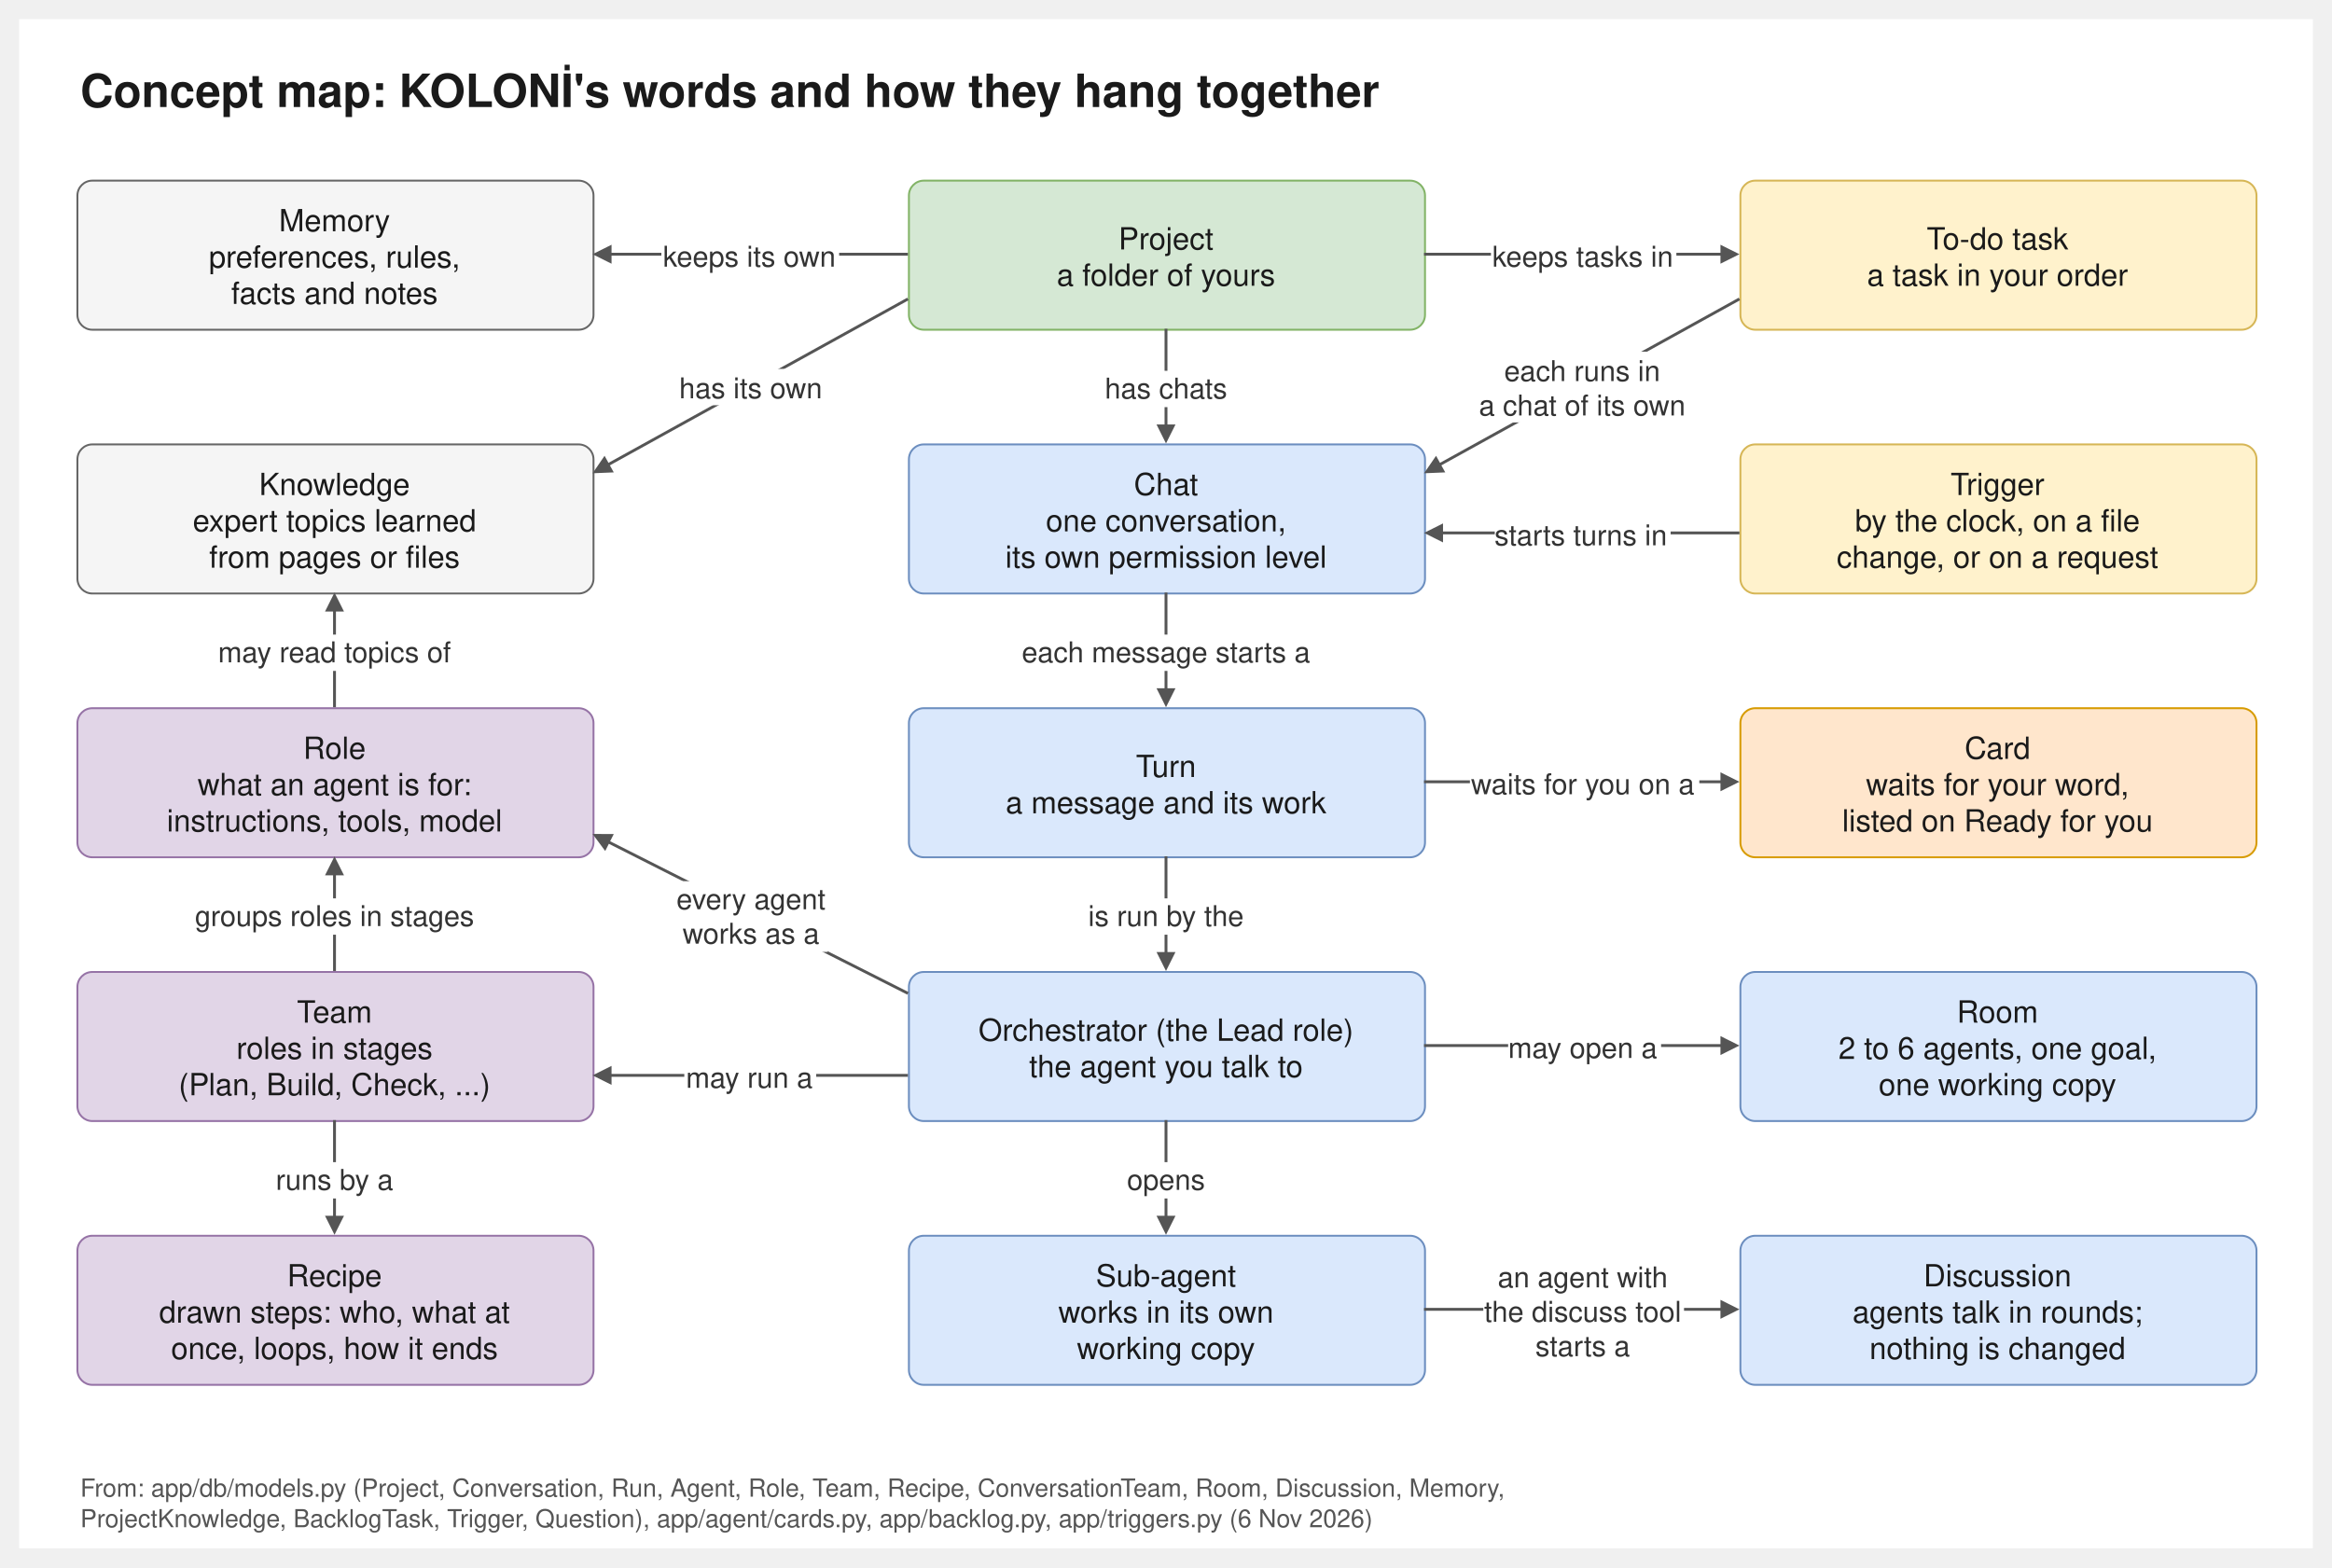
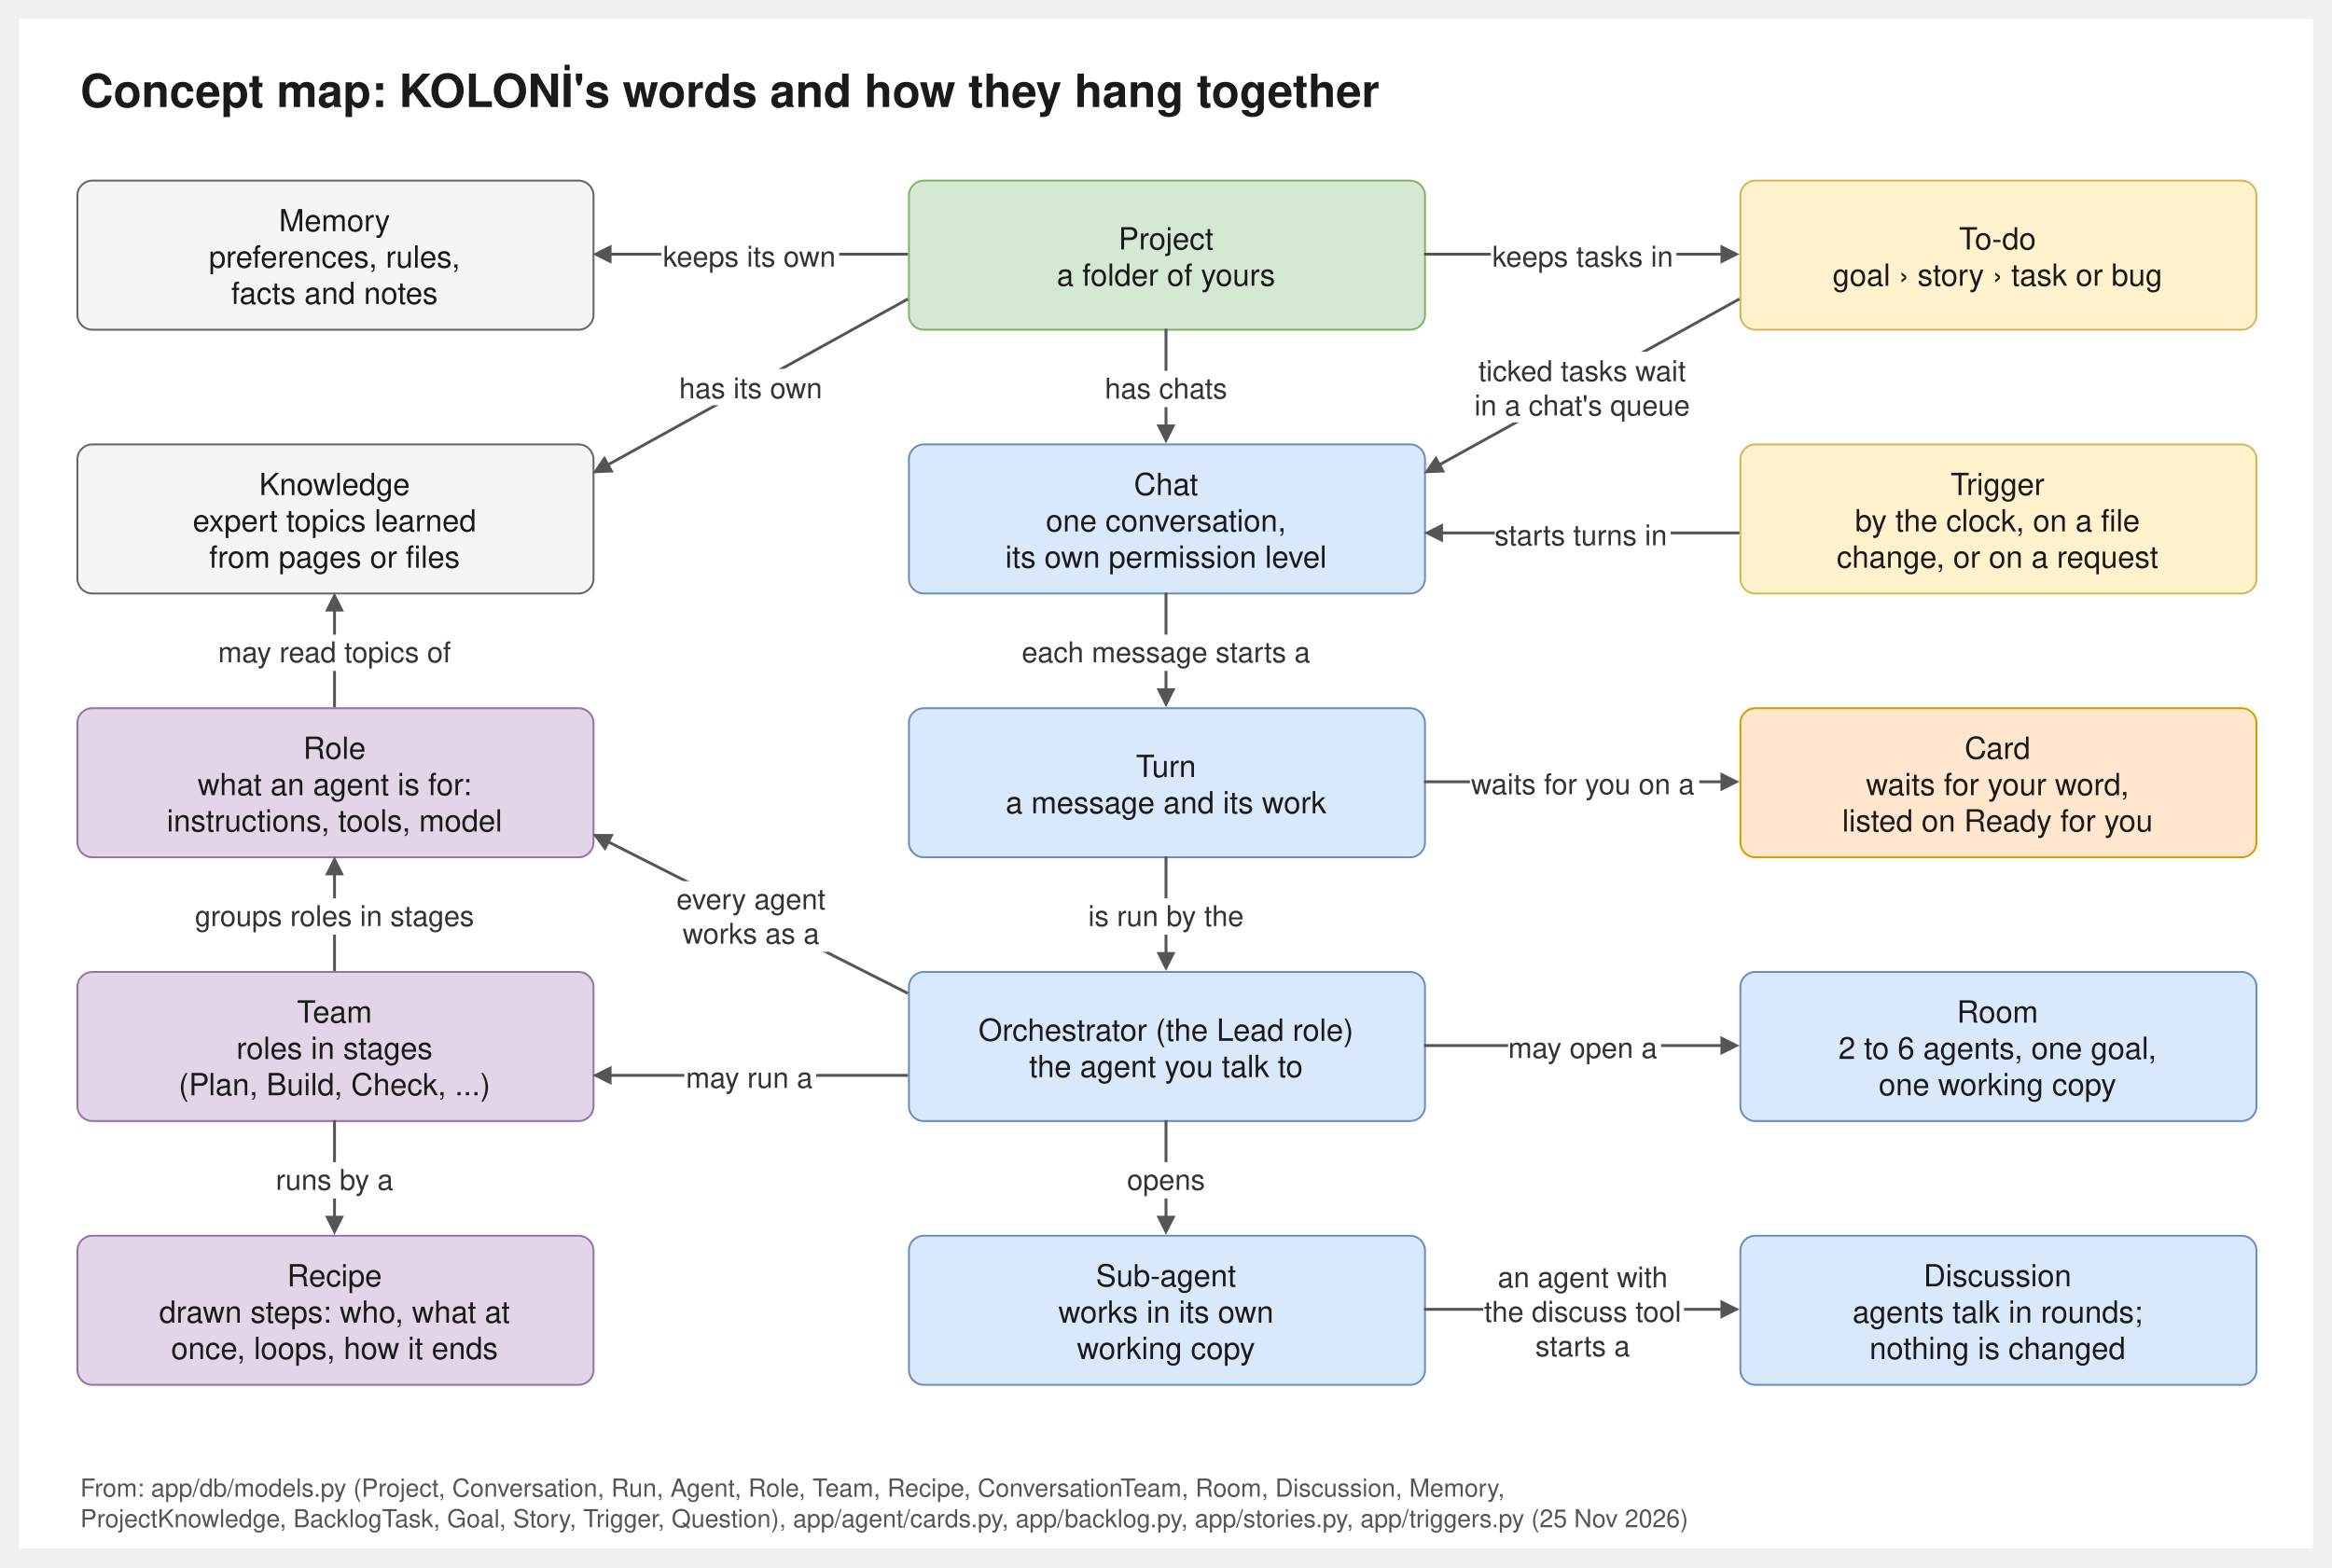
<svg xmlns="http://www.w3.org/2000/svg" style="background: transparent; background-color: transparent;" version="1.1" width="1220px" height="820px" viewBox="0 0 1220 820">
  <defs />
  <g>
    <g data-cell-id="0">
      <g data-cell-id="1">
        <g data-cell-id="backdrop">
          <g>
            <rect x="10" y="10" width="1200" height="800" fill="#ffffff" stroke="none" pointer-events="all" style="fill: light-dark(rgb(255, 255, 255), rgb(18, 18, 18));" />
          </g>
        </g>
        <g data-cell-id="title">
          <g>
            <rect x="40" y="26" width="1140" height="36" fill="none" stroke="none" pointer-events="all" />
          </g>
          <g>
            <g fill="#1a1a1a" font-family="Helvetica" font-weight="bold" text-anchor="start" font-size="24px" style="fill: light-dark(rgb(26, 26, 26), rgb(215, 215, 215));">
              <text x="42" y="56">Concept map: KOLONİ's words and how they hang together</text>
            </g>
          </g>
        </g>
        <g data-cell-id="memory">
          <g transform="translate(0.5,0.5)">
            <rect x="40" y="94" width="270" height="78" rx="7.8" ry="7.8" fill="#f5f5f5" stroke="#666666" pointer-events="all" style="fill: light-dark(rgb(245, 245, 245), rgb(26, 26, 26)); stroke: light-dark(rgb(102, 102, 102), rgb(149, 149, 149));" />
          </g>
          <g>
            <g fill="#1a1a1a" font-family="Helvetica" text-anchor="middle" font-size="16px" style="fill: light-dark(rgb(26, 26, 26), rgb(215, 215, 215));">
              <text x="175" y="121">Memory</text>
              <text x="175" y="140">preferences, rules,</text>
              <text x="175" y="159">facts and notes</text>
            </g>
          </g>
        </g>
        <g data-cell-id="knowledge">
          <g transform="translate(0.5,0.5)">
            <rect x="40" y="232" width="270" height="78" rx="7.8" ry="7.8" fill="#f5f5f5" stroke="#666666" pointer-events="all" style="fill: light-dark(rgb(245, 245, 245), rgb(26, 26, 26)); stroke: light-dark(rgb(102, 102, 102), rgb(149, 149, 149));" />
          </g>
          <g>
            <g fill="#1a1a1a" font-family="Helvetica" text-anchor="middle" font-size="16px" style="fill: light-dark(rgb(26, 26, 26), rgb(215, 215, 215));">
              <text x="175" y="259">Knowledge</text>
              <text x="175" y="278">expert topics learned</text>
              <text x="175" y="297">from pages or files</text>
            </g>
          </g>
        </g>
        <g data-cell-id="role">
          <g transform="translate(0.5,0.5)">
            <rect x="40" y="370" width="270" height="78" rx="7.8" ry="7.8" fill="#e1d5e7" stroke="#9673a6" pointer-events="all" style="fill: light-dark(rgb(225, 213, 231), rgb(57, 47, 63)); stroke: light-dark(rgb(150, 115, 166), rgb(149, 119, 163));" />
          </g>
          <g>
            <g fill="#1a1a1a" font-family="Helvetica" text-anchor="middle" font-size="16px" style="fill: light-dark(rgb(26, 26, 26), rgb(215, 215, 215));">
              <text x="175" y="397">Role</text>
              <text x="175" y="416">what an agent is for:</text>
              <text x="175" y="435">instructions, tools, model</text>
            </g>
          </g>
        </g>
        <g data-cell-id="team">
          <g transform="translate(0.5,0.5)">
            <rect x="40" y="508" width="270" height="78" rx="7.8" ry="7.8" fill="#e1d5e7" stroke="#9673a6" pointer-events="all" style="fill: light-dark(rgb(225, 213, 231), rgb(57, 47, 63)); stroke: light-dark(rgb(150, 115, 166), rgb(149, 119, 163));" />
          </g>
          <g>
            <g fill="#1a1a1a" font-family="Helvetica" text-anchor="middle" font-size="16px" style="fill: light-dark(rgb(26, 26, 26), rgb(215, 215, 215));">
              <text x="175" y="535">Team</text>
              <text x="175" y="554">roles in stages</text>
              <text x="175" y="573">(Plan, Build, Check, ...)</text>
            </g>
          </g>
        </g>
        <g data-cell-id="recipe">
          <g transform="translate(0.5,0.5)">
            <rect x="40" y="646" width="270" height="78" rx="7.8" ry="7.8" fill="#e1d5e7" stroke="#9673a6" pointer-events="all" style="fill: light-dark(rgb(225, 213, 231), rgb(57, 47, 63)); stroke: light-dark(rgb(150, 115, 166), rgb(149, 119, 163));" />
          </g>
          <g>
            <g fill="#1a1a1a" font-family="Helvetica" text-anchor="middle" font-size="16px" style="fill: light-dark(rgb(26, 26, 26), rgb(215, 215, 215));">
              <text x="175" y="673">Recipe</text>
              <text x="175" y="692">drawn steps: who, what at</text>
              <text x="175" y="711">once, loops, how it ends</text>
            </g>
          </g>
        </g>
        <g data-cell-id="project">
          <g transform="translate(0.5,0.5)">
            <rect x="475" y="94" width="270" height="78" rx="7.8" ry="7.8" fill="#d5e8d4" stroke="#82b366" pointer-events="all" style="fill: light-dark(rgb(213, 232, 212), rgb(31, 47, 30)); stroke: light-dark(rgb(130, 179, 102), rgb(68, 110, 44));" />
          </g>
          <g>
            <g fill="#1a1a1a" font-family="Helvetica" text-anchor="middle" font-size="16px" style="fill: light-dark(rgb(26, 26, 26), rgb(215, 215, 215));">
              <text x="610" y="130.5">Project</text>
              <text x="610" y="149.5">a folder of yours</text>
            </g>
          </g>
        </g>
        <g data-cell-id="chat">
          <g transform="translate(0.5,0.5)">
            <rect x="475" y="232" width="270" height="78" rx="7.8" ry="7.8" fill="#dae8fc" stroke="#6c8ebf" pointer-events="all" style="fill: light-dark(rgb(218, 232, 252), rgb(29, 41, 59)); stroke: light-dark(rgb(108, 142, 191), rgb(92, 121, 163));" />
          </g>
          <g>
            <g fill="#1a1a1a" font-family="Helvetica" text-anchor="middle" font-size="16px" style="fill: light-dark(rgb(26, 26, 26), rgb(215, 215, 215));">
              <text x="610" y="259">Chat</text>
              <text x="610" y="278">one conversation,</text>
              <text x="610" y="297">its own permission level</text>
            </g>
          </g>
        </g>
        <g data-cell-id="turn">
          <g transform="translate(0.5,0.5)">
            <rect x="475" y="370" width="270" height="78" rx="7.8" ry="7.8" fill="#dae8fc" stroke="#6c8ebf" pointer-events="all" style="fill: light-dark(rgb(218, 232, 252), rgb(29, 41, 59)); stroke: light-dark(rgb(108, 142, 191), rgb(92, 121, 163));" />
          </g>
          <g>
            <g fill="#1a1a1a" font-family="Helvetica" text-anchor="middle" font-size="16px" style="fill: light-dark(rgb(26, 26, 26), rgb(215, 215, 215));">
              <text x="610" y="406.5">Turn</text>
              <text x="610" y="425.5">a message and its work</text>
            </g>
          </g>
        </g>
        <g data-cell-id="lead">
          <g transform="translate(0.5,0.5)">
            <rect x="475" y="508" width="270" height="78" rx="7.8" ry="7.8" fill="#dae8fc" stroke="#6c8ebf" pointer-events="all" style="fill: light-dark(rgb(218, 232, 252), rgb(29, 41, 59)); stroke: light-dark(rgb(108, 142, 191), rgb(92, 121, 163));" />
          </g>
          <g>
            <g fill="#1a1a1a" font-family="Helvetica" text-anchor="middle" font-size="16px" style="fill: light-dark(rgb(26, 26, 26), rgb(215, 215, 215));">
              <text x="610" y="544.5">Orchestrator (the Lead role)</text>
              <text x="610" y="563.5">the agent you talk to</text>
            </g>
          </g>
        </g>
        <g data-cell-id="sub">
          <g transform="translate(0.5,0.5)">
            <rect x="475" y="646" width="270" height="78" rx="7.8" ry="7.8" fill="#dae8fc" stroke="#6c8ebf" pointer-events="all" style="fill: light-dark(rgb(218, 232, 252), rgb(29, 41, 59)); stroke: light-dark(rgb(108, 142, 191), rgb(92, 121, 163));" />
          </g>
          <g>
            <g fill="#1a1a1a" font-family="Helvetica" text-anchor="middle" font-size="16px" style="fill: light-dark(rgb(26, 26, 26), rgb(215, 215, 215));">
              <text x="610" y="673">Sub-agent</text>
              <text x="610" y="692">works in its own</text>
              <text x="610" y="711">working copy</text>
            </g>
          </g>
        </g>
        <g data-cell-id="todo">
          <g transform="translate(0.5,0.5)">
            <rect x="910" y="94" width="270" height="78" rx="7.8" ry="7.8" fill="#fff2cc" stroke="#d6b656" pointer-events="all" style="fill: light-dark(rgb(255, 242, 204), rgb(40, 29, 0)); stroke: light-dark(rgb(214, 182, 86), rgb(109, 81, 0));" />
          </g>
          <g>
            <g fill="#1a1a1a" font-family="Helvetica" text-anchor="middle" font-size="16px" style="fill: light-dark(rgb(26, 26, 26), rgb(215, 215, 215));">
-               <text x="1045" y="130.5">To-do task</text>
-               <text x="1045" y="149.5">a task in your order</text>
+               <text x="1045" y="130.5">To-do</text>
+               <text x="1045" y="149.5">goal › story › task or bug</text>
            </g>
          </g>
        </g>
        <g data-cell-id="trigger">
          <g transform="translate(0.5,0.5)">
            <rect x="910" y="232" width="270" height="78" rx="7.8" ry="7.8" fill="#fff2cc" stroke="#d6b656" pointer-events="all" style="fill: light-dark(rgb(255, 242, 204), rgb(40, 29, 0)); stroke: light-dark(rgb(214, 182, 86), rgb(109, 81, 0));" />
          </g>
          <g>
            <g fill="#1a1a1a" font-family="Helvetica" text-anchor="middle" font-size="16px" style="fill: light-dark(rgb(26, 26, 26), rgb(215, 215, 215));">
              <text x="1045" y="259">Trigger</text>
              <text x="1045" y="278">by the clock, on a file</text>
              <text x="1045" y="297">change, or on a request</text>
            </g>
          </g>
        </g>
        <g data-cell-id="card">
          <g transform="translate(0.5,0.5)">
            <rect x="910" y="370" width="270" height="78" rx="7.8" ry="7.8" fill="#ffe6cc" stroke="#d79b00" pointer-events="all" style="fill: light-dark(rgb(255, 230, 204), rgb(54, 33, 10)); stroke: light-dark(rgb(215, 155, 0), rgb(153, 101, 0));" />
          </g>
          <g>
            <g fill="#1a1a1a" font-family="Helvetica" text-anchor="middle" font-size="16px" style="fill: light-dark(rgb(26, 26, 26), rgb(215, 215, 215));">
              <text x="1045" y="397">Card</text>
              <text x="1045" y="416">waits for your word,</text>
              <text x="1045" y="435">listed on Ready for you</text>
            </g>
          </g>
        </g>
        <g data-cell-id="room">
          <g transform="translate(0.5,0.5)">
            <rect x="910" y="508" width="270" height="78" rx="7.8" ry="7.8" fill="#dae8fc" stroke="#6c8ebf" pointer-events="all" style="fill: light-dark(rgb(218, 232, 252), rgb(29, 41, 59)); stroke: light-dark(rgb(108, 142, 191), rgb(92, 121, 163));" />
          </g>
          <g>
            <g fill="#1a1a1a" font-family="Helvetica" text-anchor="middle" font-size="16px" style="fill: light-dark(rgb(26, 26, 26), rgb(215, 215, 215));">
              <text x="1045" y="535">Room</text>
              <text x="1045" y="554">2 to 6 agents, one goal,</text>
              <text x="1045" y="573">one working copy</text>
            </g>
          </g>
        </g>
        <g data-cell-id="discussion">
          <g transform="translate(0.5,0.5)">
            <rect x="910" y="646" width="270" height="78" rx="7.8" ry="7.8" fill="#dae8fc" stroke="#6c8ebf" pointer-events="all" style="fill: light-dark(rgb(218, 232, 252), rgb(29, 41, 59)); stroke: light-dark(rgb(108, 142, 191), rgb(92, 121, 163));" />
          </g>
          <g>
            <g fill="#1a1a1a" font-family="Helvetica" text-anchor="middle" font-size="16px" style="fill: light-dark(rgb(26, 26, 26), rgb(215, 215, 215));">
              <text x="1045" y="673">Discussion</text>
              <text x="1045" y="692">agents talk in rounds;</text>
              <text x="1045" y="711">nothing is changed</text>
            </g>
          </g>
        </g>
        <g data-cell-id="e17">
          <g>
            <path d="M 475 133 L 319.18 133" fill="none" stroke="#555555" stroke-width="1.5" stroke-miterlimit="10" pointer-events="stroke" style="stroke: light-dark(rgb(85, 85, 85), rgb(164, 164, 164));" />
            <path d="M 311.68 133 L 319.18 129.25 L 319.18 136.75 Z" fill="#555555" stroke="#555555" stroke-width="1.5" stroke-miterlimit="10" pointer-events="all" style="fill: light-dark(rgb(85, 85, 85), rgb(164, 164, 164)); stroke: light-dark(rgb(85, 85, 85), rgb(164, 164, 164));" />
          </g>
          <g>
            <g fill="#333333" font-family="Helvetica" text-anchor="middle" font-size="15px" style="fill: light-dark(rgb(51, 51, 51), rgb(193, 193, 193));">
              <rect fill="#ffffff" stroke="none" x="346" y="125" width="93" height="19" stroke-width="0" style="fill: light-dark(rgb(255, 255, 255), rgb(18, 18, 18));" />
              <text x="392" y="139.5">keeps its own</text>
            </g>
          </g>
        </g>
        <g data-cell-id="e18">
          <g>
            <path d="M 475 156.4 L 318.03 243.16" fill="none" stroke="#555555" stroke-width="1.5" stroke-miterlimit="10" pointer-events="stroke" style="stroke: light-dark(rgb(85, 85, 85), rgb(164, 164, 164));" />
            <path d="M 311.47 246.79 L 316.22 239.88 L 319.85 246.44 Z" fill="#555555" stroke="#555555" stroke-width="1.5" stroke-miterlimit="10" pointer-events="all" style="fill: light-dark(rgb(85, 85, 85), rgb(164, 164, 164)); stroke: light-dark(rgb(85, 85, 85), rgb(164, 164, 164));" />
          </g>
          <g>
            <g fill="#333333" font-family="Helvetica" text-anchor="middle" font-size="15px" style="fill: light-dark(rgb(51, 51, 51), rgb(193, 193, 193));">
              <rect fill="#ffffff" stroke="none" x="355" y="193" width="77" height="19" stroke-width="0" style="fill: light-dark(rgb(255, 255, 255), rgb(18, 18, 18));" />
              <text x="392.73" y="208.37">has its own</text>
            </g>
          </g>
        </g>
        <g data-cell-id="e19">
          <g>
            <path d="M 745 133 L 900.82 133" fill="none" stroke="#555555" stroke-width="1.5" stroke-miterlimit="10" pointer-events="stroke" style="stroke: light-dark(rgb(85, 85, 85), rgb(164, 164, 164));" />
            <path d="M 908.32 133 L 900.82 136.75 L 900.82 129.25 Z" fill="#555555" stroke="#555555" stroke-width="1.5" stroke-miterlimit="10" pointer-events="all" style="fill: light-dark(rgb(85, 85, 85), rgb(164, 164, 164)); stroke: light-dark(rgb(85, 85, 85), rgb(164, 164, 164));" />
          </g>
          <g>
            <g fill="#333333" font-family="Helvetica" text-anchor="middle" font-size="15px" style="fill: light-dark(rgb(51, 51, 51), rgb(193, 193, 193));">
              <rect fill="#ffffff" stroke="none" x="780" y="125" width="97" height="19" stroke-width="0" style="fill: light-dark(rgb(255, 255, 255), rgb(18, 18, 18));" />
              <text x="828" y="139.5">keeps tasks in</text>
            </g>
          </g>
        </g>
        <g data-cell-id="e20">
          <g>
            <path d="M 610 172 L 610 222.82" fill="none" stroke="#555555" stroke-width="1.5" stroke-miterlimit="10" pointer-events="stroke" style="stroke: light-dark(rgb(85, 85, 85), rgb(164, 164, 164));" />
            <path d="M 610 230.32 L 606.25 222.82 L 613.75 222.82 Z" fill="#555555" stroke="#555555" stroke-width="1.5" stroke-miterlimit="10" pointer-events="all" style="fill: light-dark(rgb(85, 85, 85), rgb(164, 164, 164)); stroke: light-dark(rgb(85, 85, 85), rgb(164, 164, 164));" />
          </g>
          <g>
            <g fill="#333333" font-family="Helvetica" text-anchor="middle" font-size="15px" style="fill: light-dark(rgb(51, 51, 51), rgb(193, 193, 193));">
              <rect fill="#ffffff" stroke="none" x="578" y="194" width="66" height="19" stroke-width="0" style="fill: light-dark(rgb(255, 255, 255), rgb(18, 18, 18));" />
              <text x="610" y="208.5">has chats</text>
            </g>
          </g>
        </g>
        <g data-cell-id="e21">
          <g>
            <path d="M 910 156.4 L 753.03 243.16" fill="none" stroke="#555555" stroke-width="1.5" stroke-miterlimit="10" pointer-events="stroke" style="stroke: light-dark(rgb(85, 85, 85), rgb(164, 164, 164));" />
            <path d="M 746.47 246.79 L 751.22 239.88 L 754.85 246.44 Z" fill="#555555" stroke="#555555" stroke-width="1.5" stroke-miterlimit="10" pointer-events="all" style="fill: light-dark(rgb(85, 85, 85), rgb(164, 164, 164)); stroke: light-dark(rgb(85, 85, 85), rgb(164, 164, 164));" />
          </g>
          <g>
            <g fill="#333333" font-family="Helvetica" text-anchor="middle" font-size="15px" style="fill: light-dark(rgb(51, 51, 51), rgb(193, 193, 193));">
-               <rect fill="#ffffff" stroke="none" x="773" y="184" width="110" height="37" stroke-width="0" style="fill: light-dark(rgb(255, 255, 255), rgb(18, 18, 18));" />
-               <text x="827.73" y="199.37">each runs in</text>
-               <text x="827.73" y="217.37">a chat of its own</text>
+               <rect fill="#ffffff" stroke="none" x="771" y="184" width="115" height="37" stroke-width="0" style="fill: light-dark(rgb(255, 255, 255), rgb(18, 18, 18));" />
+               <text x="827.73" y="199.37">ticked tasks wait</text>
+               <text x="827.73" y="217.37">in a chat's queue</text>
            </g>
          </g>
        </g>
        <g data-cell-id="e22">
          <g>
            <path d="M 910 278.8 L 754.18 278.8" fill="none" stroke="#555555" stroke-width="1.5" stroke-miterlimit="10" pointer-events="stroke" style="stroke: light-dark(rgb(85, 85, 85), rgb(164, 164, 164));" />
            <path d="M 746.68 278.8 L 754.18 275.05 L 754.18 282.55 Z" fill="#555555" stroke="#555555" stroke-width="1.5" stroke-miterlimit="10" pointer-events="all" style="fill: light-dark(rgb(85, 85, 85), rgb(164, 164, 164)); stroke: light-dark(rgb(85, 85, 85), rgb(164, 164, 164));" />
          </g>
          <g>
            <g fill="#333333" font-family="Helvetica" text-anchor="middle" font-size="15px" style="fill: light-dark(rgb(51, 51, 51), rgb(193, 193, 193));">
              <rect fill="#ffffff" stroke="none" x="782" y="270" width="92" height="19" stroke-width="0" style="fill: light-dark(rgb(255, 255, 255), rgb(18, 18, 18));" />
              <text x="827" y="285.3">starts turns in</text>
            </g>
          </g>
        </g>
        <g data-cell-id="e23">
          <g>
            <path d="M 610 310 L 610 360.82" fill="none" stroke="#555555" stroke-width="1.5" stroke-miterlimit="10" pointer-events="stroke" style="stroke: light-dark(rgb(85, 85, 85), rgb(164, 164, 164));" />
            <path d="M 610 368.32 L 606.25 360.82 L 613.75 360.82 Z" fill="#555555" stroke="#555555" stroke-width="1.5" stroke-miterlimit="10" pointer-events="all" style="fill: light-dark(rgb(85, 85, 85), rgb(164, 164, 164)); stroke: light-dark(rgb(85, 85, 85), rgb(164, 164, 164));" />
          </g>
          <g>
            <g fill="#333333" font-family="Helvetica" text-anchor="middle" font-size="15px" style="fill: light-dark(rgb(51, 51, 51), rgb(193, 193, 193));">
              <rect fill="#ffffff" stroke="none" x="534" y="332" width="153" height="19" stroke-width="0" style="fill: light-dark(rgb(255, 255, 255), rgb(18, 18, 18));" />
              <text x="610" y="346.5">each message starts a</text>
            </g>
          </g>
        </g>
        <g data-cell-id="e24">
          <g>
            <path d="M 745 409 L 900.82 409" fill="none" stroke="#555555" stroke-width="1.5" stroke-miterlimit="10" pointer-events="stroke" style="stroke: light-dark(rgb(85, 85, 85), rgb(164, 164, 164));" />
            <path d="M 908.32 409 L 900.82 412.75 L 900.82 405.25 Z" fill="#555555" stroke="#555555" stroke-width="1.5" stroke-miterlimit="10" pointer-events="all" style="fill: light-dark(rgb(85, 85, 85), rgb(164, 164, 164)); stroke: light-dark(rgb(85, 85, 85), rgb(164, 164, 164));" />
          </g>
          <g>
            <g fill="#333333" font-family="Helvetica" text-anchor="middle" font-size="15px" style="fill: light-dark(rgb(51, 51, 51), rgb(193, 193, 193));">
              <rect fill="#ffffff" stroke="none" x="769" y="401" width="120" height="19" stroke-width="0" style="fill: light-dark(rgb(255, 255, 255), rgb(18, 18, 18));" />
              <text x="828" y="415.5">waits for you on a</text>
            </g>
          </g>
        </g>
        <g data-cell-id="e25">
          <g>
            <path d="M 610 448 L 610 498.82" fill="none" stroke="#555555" stroke-width="1.5" stroke-miterlimit="10" pointer-events="stroke" style="stroke: light-dark(rgb(85, 85, 85), rgb(164, 164, 164));" />
            <path d="M 610 506.32 L 606.25 498.82 L 613.75 498.82 Z" fill="#555555" stroke="#555555" stroke-width="1.5" stroke-miterlimit="10" pointer-events="all" style="fill: light-dark(rgb(85, 85, 85), rgb(164, 164, 164)); stroke: light-dark(rgb(85, 85, 85), rgb(164, 164, 164));" />
          </g>
          <g>
            <g fill="#333333" font-family="Helvetica" text-anchor="middle" font-size="15px" style="fill: light-dark(rgb(51, 51, 51), rgb(193, 193, 193));">
              <rect fill="#ffffff" stroke="none" x="569" y="470" width="84" height="19" stroke-width="0" style="fill: light-dark(rgb(255, 255, 255), rgb(18, 18, 18));" />
              <text x="610" y="484.5">is run by the</text>
            </g>
          </g>
        </g>
        <g data-cell-id="e26">
          <g>
            <path d="M 610 586 L 610 636.82" fill="none" stroke="#555555" stroke-width="1.5" stroke-miterlimit="10" pointer-events="stroke" style="stroke: light-dark(rgb(85, 85, 85), rgb(164, 164, 164));" />
            <path d="M 610 644.32 L 606.25 636.82 L 613.75 636.82 Z" fill="#555555" stroke="#555555" stroke-width="1.5" stroke-miterlimit="10" pointer-events="all" style="fill: light-dark(rgb(85, 85, 85), rgb(164, 164, 164)); stroke: light-dark(rgb(85, 85, 85), rgb(164, 164, 164));" />
          </g>
          <g>
            <g fill="#333333" font-family="Helvetica" text-anchor="middle" font-size="15px" style="fill: light-dark(rgb(51, 51, 51), rgb(193, 193, 193));">
              <rect fill="#ffffff" stroke="none" x="589" y="608" width="43" height="19" stroke-width="0" style="fill: light-dark(rgb(255, 255, 255), rgb(18, 18, 18));" />
              <text x="610" y="622.5">opens</text>
            </g>
          </g>
        </g>
        <g data-cell-id="e27">
          <g>
            <path d="M 175 370 L 175 319.18" fill="none" stroke="#555555" stroke-width="1.5" stroke-miterlimit="10" pointer-events="stroke" style="stroke: light-dark(rgb(85, 85, 85), rgb(164, 164, 164));" />
            <path d="M 175 311.68 L 178.75 319.18 L 171.25 319.18 Z" fill="#555555" stroke="#555555" stroke-width="1.5" stroke-miterlimit="10" pointer-events="all" style="fill: light-dark(rgb(85, 85, 85), rgb(164, 164, 164)); stroke: light-dark(rgb(85, 85, 85), rgb(164, 164, 164));" />
          </g>
          <g>
            <g fill="#333333" font-family="Helvetica" text-anchor="middle" font-size="15px" style="fill: light-dark(rgb(51, 51, 51), rgb(193, 193, 193));">
              <rect fill="#ffffff" stroke="none" x="113" y="332" width="125" height="19" stroke-width="0" style="fill: light-dark(rgb(255, 255, 255), rgb(18, 18, 18));" />
              <text x="175" y="346.5">may read topics of</text>
            </g>
          </g>
        </g>
        <g data-cell-id="e28">
          <g>
            <path d="M 475 519.7 L 318.19 440.44" fill="none" stroke="#555555" stroke-width="1.5" stroke-miterlimit="10" pointer-events="stroke" style="stroke: light-dark(rgb(85, 85, 85), rgb(164, 164, 164));" />
            <path d="M 311.5 437.06 L 319.88 437.09 L 316.5 443.79 Z" fill="#555555" stroke="#555555" stroke-width="1.5" stroke-miterlimit="10" pointer-events="all" style="fill: light-dark(rgb(85, 85, 85), rgb(164, 164, 164)); stroke: light-dark(rgb(85, 85, 85), rgb(164, 164, 164));" />
          </g>
          <g>
            <g fill="#333333" font-family="Helvetica" text-anchor="middle" font-size="15px" style="fill: light-dark(rgb(51, 51, 51), rgb(193, 193, 193));">
              <rect fill="#ffffff" stroke="none" x="353" y="461" width="80" height="37" stroke-width="0" style="fill: light-dark(rgb(255, 255, 255), rgb(18, 18, 18));" />
              <text x="392.89" y="475.7">every agent</text>
              <text x="392.89" y="493.7">works as a</text>
            </g>
          </g>
        </g>
        <g data-cell-id="e29">
          <g>
            <path d="M 175 508 L 175 457.18" fill="none" stroke="#555555" stroke-width="1.5" stroke-miterlimit="10" pointer-events="stroke" style="stroke: light-dark(rgb(85, 85, 85), rgb(164, 164, 164));" />
            <path d="M 175 449.68 L 178.75 457.18 L 171.25 457.18 Z" fill="#555555" stroke="#555555" stroke-width="1.5" stroke-miterlimit="10" pointer-events="all" style="fill: light-dark(rgb(85, 85, 85), rgb(164, 164, 164)); stroke: light-dark(rgb(85, 85, 85), rgb(164, 164, 164));" />
          </g>
          <g>
            <g fill="#333333" font-family="Helvetica" text-anchor="middle" font-size="15px" style="fill: light-dark(rgb(51, 51, 51), rgb(193, 193, 193));">
              <rect fill="#ffffff" stroke="none" x="101" y="470" width="149" height="19" stroke-width="0" style="fill: light-dark(rgb(255, 255, 255), rgb(18, 18, 18));" />
              <text x="175" y="484.5">groups roles in stages</text>
            </g>
          </g>
        </g>
        <g data-cell-id="e30">
          <g>
            <path d="M 175 586 L 175 636.82" fill="none" stroke="#555555" stroke-width="1.5" stroke-miterlimit="10" pointer-events="stroke" style="stroke: light-dark(rgb(85, 85, 85), rgb(164, 164, 164));" />
            <path d="M 175 644.32 L 171.25 636.82 L 178.75 636.82 Z" fill="#555555" stroke="#555555" stroke-width="1.5" stroke-miterlimit="10" pointer-events="all" style="fill: light-dark(rgb(85, 85, 85), rgb(164, 164, 164)); stroke: light-dark(rgb(85, 85, 85), rgb(164, 164, 164));" />
          </g>
          <g>
            <g fill="#333333" font-family="Helvetica" text-anchor="middle" font-size="15px" style="fill: light-dark(rgb(51, 51, 51), rgb(193, 193, 193));">
              <rect fill="#ffffff" stroke="none" x="144" y="608" width="64" height="19" stroke-width="0" style="fill: light-dark(rgb(255, 255, 255), rgb(18, 18, 18));" />
              <text x="175" y="622.5">runs by a</text>
            </g>
          </g>
        </g>
        <g data-cell-id="e31">
          <g>
            <path d="M 475 562.6 L 319.18 562.6" fill="none" stroke="#555555" stroke-width="1.5" stroke-miterlimit="10" pointer-events="stroke" style="stroke: light-dark(rgb(85, 85, 85), rgb(164, 164, 164));" />
            <path d="M 311.68 562.6 L 319.18 558.85 L 319.18 566.35 Z" fill="#555555" stroke="#555555" stroke-width="1.5" stroke-miterlimit="10" pointer-events="all" style="fill: light-dark(rgb(85, 85, 85), rgb(164, 164, 164)); stroke: light-dark(rgb(85, 85, 85), rgb(164, 164, 164));" />
          </g>
          <g>
            <g fill="#333333" font-family="Helvetica" text-anchor="middle" font-size="15px" style="fill: light-dark(rgb(51, 51, 51), rgb(193, 193, 193));">
              <rect fill="#ffffff" stroke="none" x="358" y="554" width="69" height="19" stroke-width="0" style="fill: light-dark(rgb(255, 255, 255), rgb(18, 18, 18));" />
              <text x="392" y="569.1">may run a</text>
            </g>
          </g>
        </g>
        <g data-cell-id="e32">
          <g>
            <path d="M 745 547 L 900.82 547" fill="none" stroke="#555555" stroke-width="1.5" stroke-miterlimit="10" pointer-events="stroke" style="stroke: light-dark(rgb(85, 85, 85), rgb(164, 164, 164));" />
            <path d="M 908.32 547 L 900.82 550.75 L 900.82 543.25 Z" fill="#555555" stroke="#555555" stroke-width="1.5" stroke-miterlimit="10" pointer-events="all" style="fill: light-dark(rgb(85, 85, 85), rgb(164, 164, 164)); stroke: light-dark(rgb(85, 85, 85), rgb(164, 164, 164));" />
          </g>
          <g>
            <g fill="#333333" font-family="Helvetica" text-anchor="middle" font-size="15px" style="fill: light-dark(rgb(51, 51, 51), rgb(193, 193, 193));">
              <rect fill="#ffffff" stroke="none" x="789" y="539" width="80" height="19" stroke-width="0" style="fill: light-dark(rgb(255, 255, 255), rgb(18, 18, 18));" />
              <text x="828" y="553.5">may open a</text>
            </g>
          </g>
        </g>
        <g data-cell-id="e33">
          <g>
            <path d="M 745 685 L 900.82 685" fill="none" stroke="#555555" stroke-width="1.5" stroke-miterlimit="10" pointer-events="stroke" style="stroke: light-dark(rgb(85, 85, 85), rgb(164, 164, 164));" />
            <path d="M 908.32 685 L 900.82 688.75 L 900.82 681.25 Z" fill="#555555" stroke="#555555" stroke-width="1.5" stroke-miterlimit="10" pointer-events="all" style="fill: light-dark(rgb(85, 85, 85), rgb(164, 164, 164)); stroke: light-dark(rgb(85, 85, 85), rgb(164, 164, 164));" />
          </g>
          <g>
            <g fill="#333333" font-family="Helvetica" text-anchor="middle" font-size="15px" style="fill: light-dark(rgb(51, 51, 51), rgb(193, 193, 193));">
              <rect fill="#ffffff" stroke="none" x="776" y="659" width="105" height="55" stroke-width="0" style="fill: light-dark(rgb(255, 255, 255), rgb(18, 18, 18));" />
              <text x="828" y="673.5">an agent with</text>
              <text x="828" y="691.5">the discuss tool</text>
              <text x="828" y="709.5">starts a</text>
            </g>
          </g>
        </g>
        <g data-cell-id="footer">
          <g>
            <rect x="40" y="764" width="1140" height="40" fill="none" stroke="none" pointer-events="all" />
          </g>
          <g>
            <g fill="#555555" font-family="Helvetica" text-anchor="start" font-size="13px" style="fill: light-dark(rgb(85, 85, 85), rgb(164, 164, 164));">
              <text x="42" y="783">From: app/db/models.py (Project, Conversation, Run, Agent, Role, Team, Recipe, ConversationTeam, Room, Discussion, Memory,</text>
-               <text x="42" y="799">ProjectKnowledge, BacklogTask, Trigger, Question), app/agent/cards.py, app/backlog.py, app/triggers.py (6 Nov 2026)</text>
+               <text x="42" y="799">ProjectKnowledge, BacklogTask, Goal, Story, Trigger, Question), app/agent/cards.py, app/backlog.py, app/stories.py, app/triggers.py (25 Nov 2026)</text>
            </g>
          </g>
        </g>
      </g>
    </g>
  </g>
</svg>
